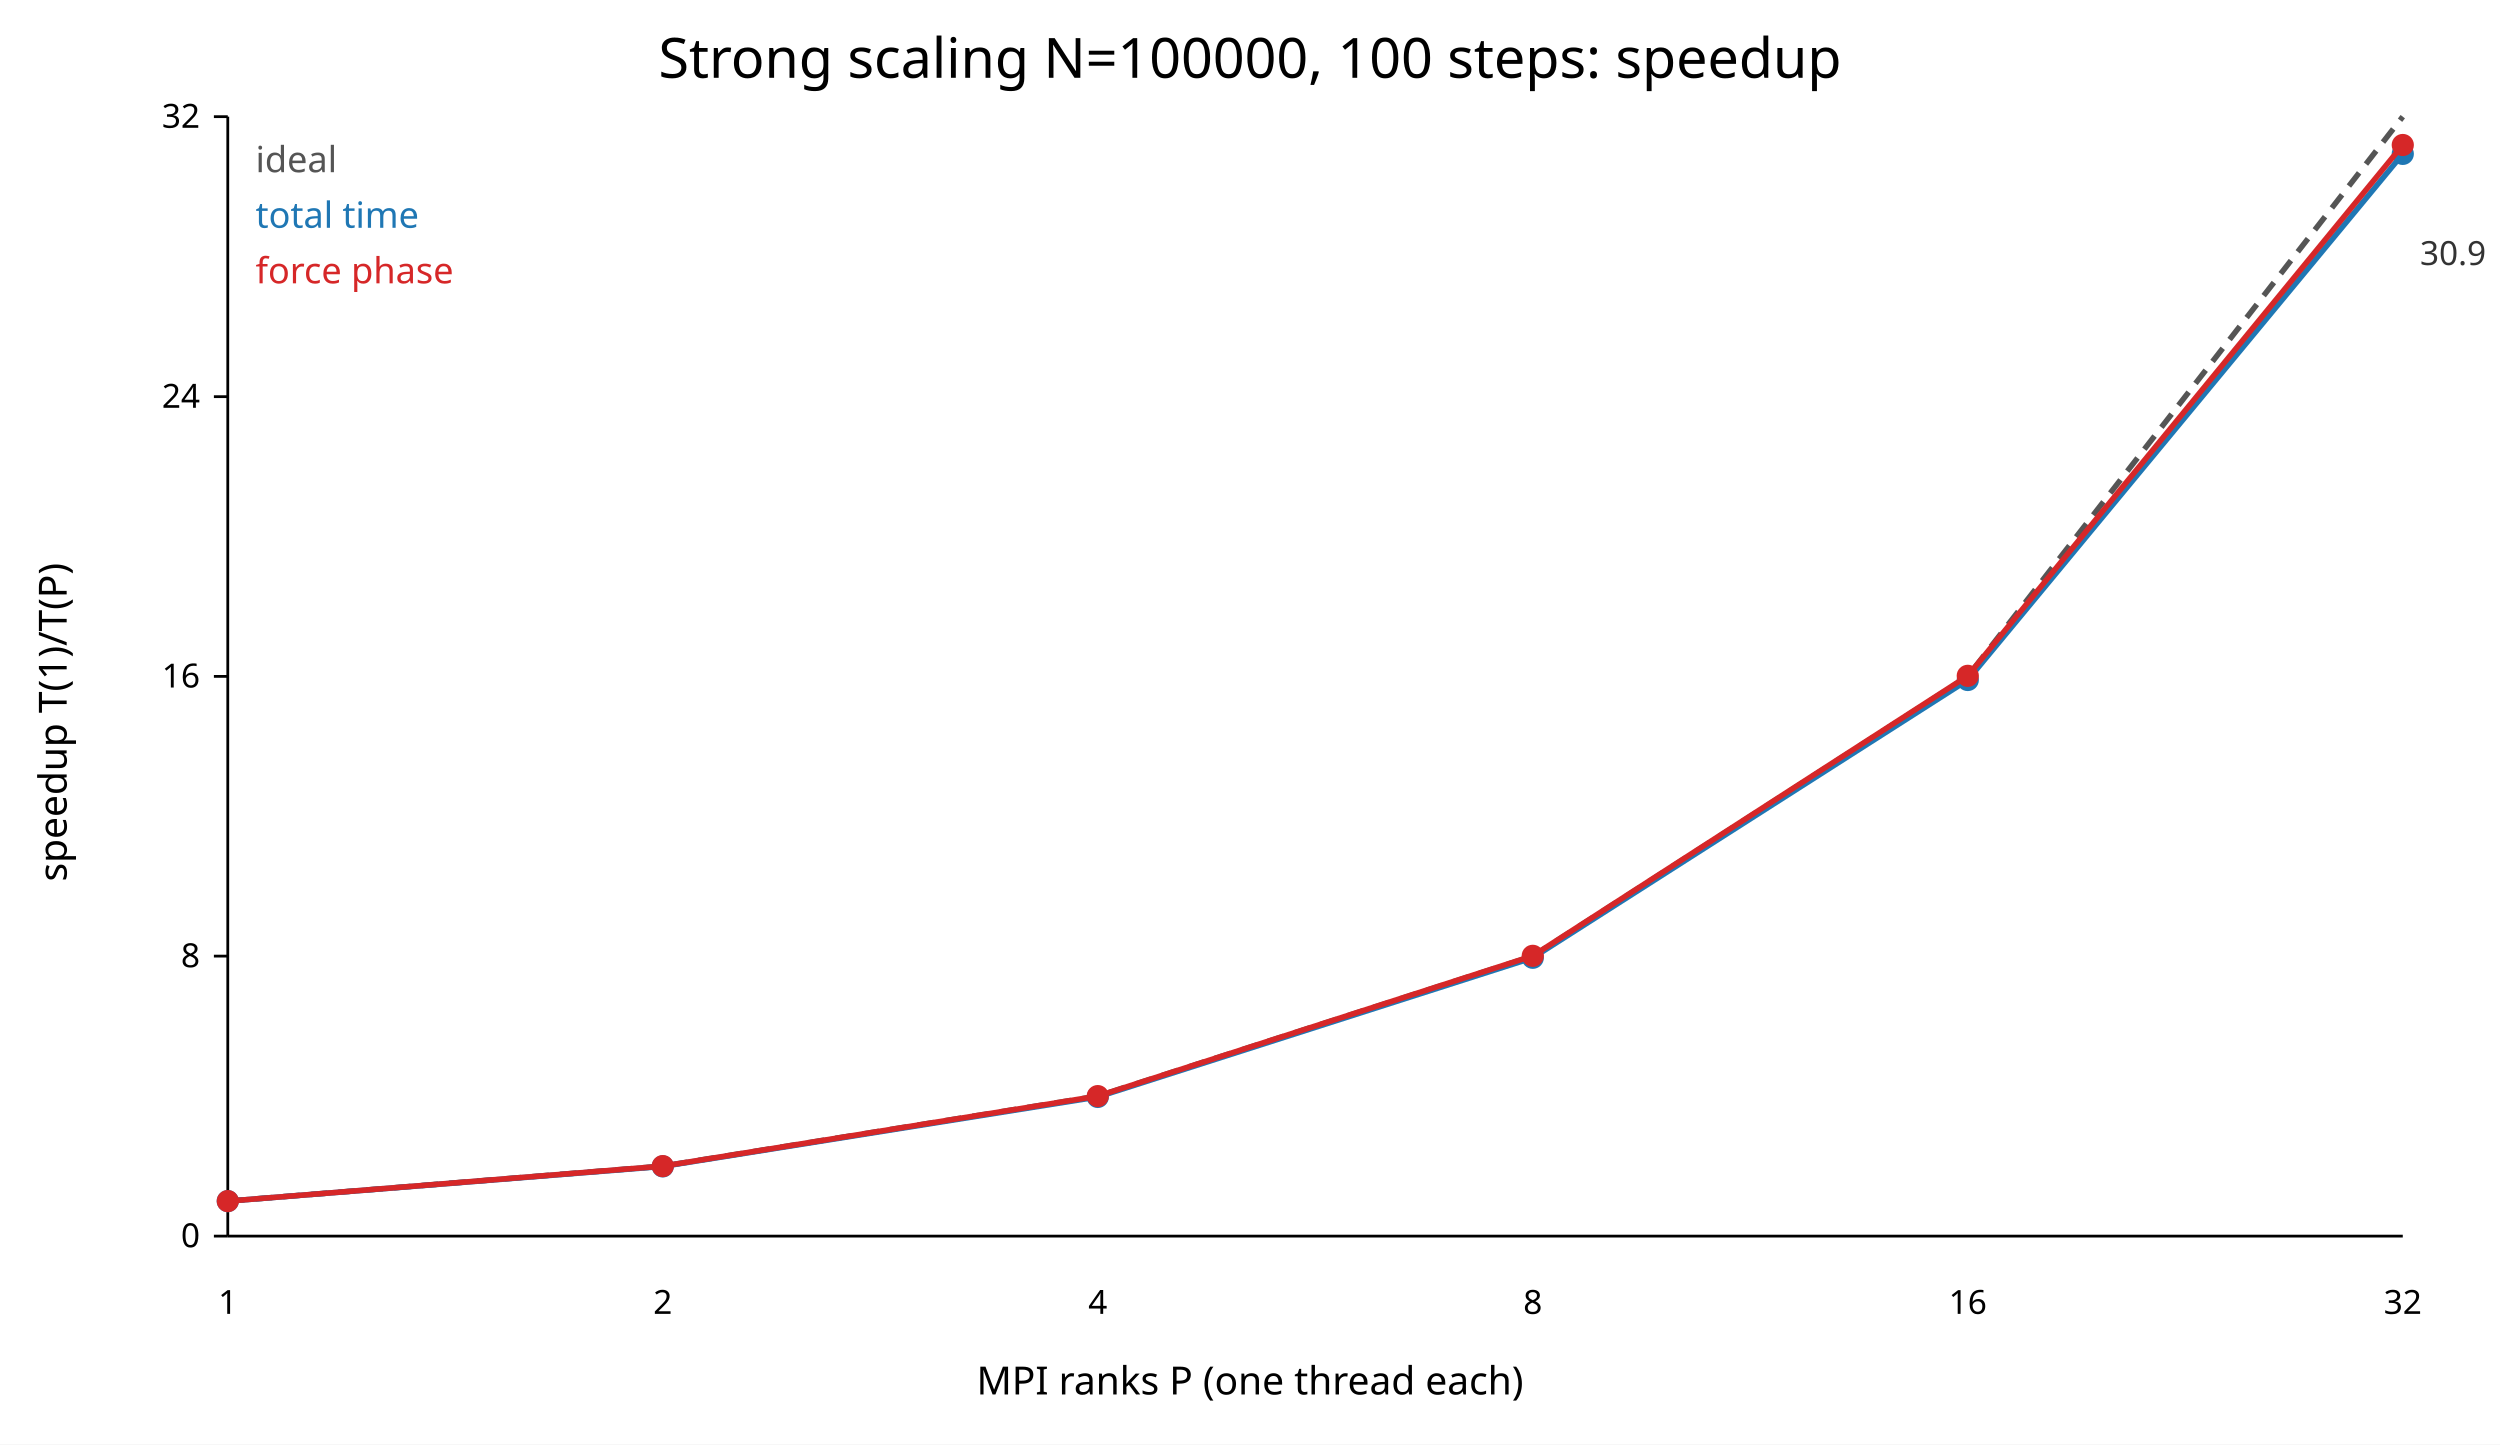
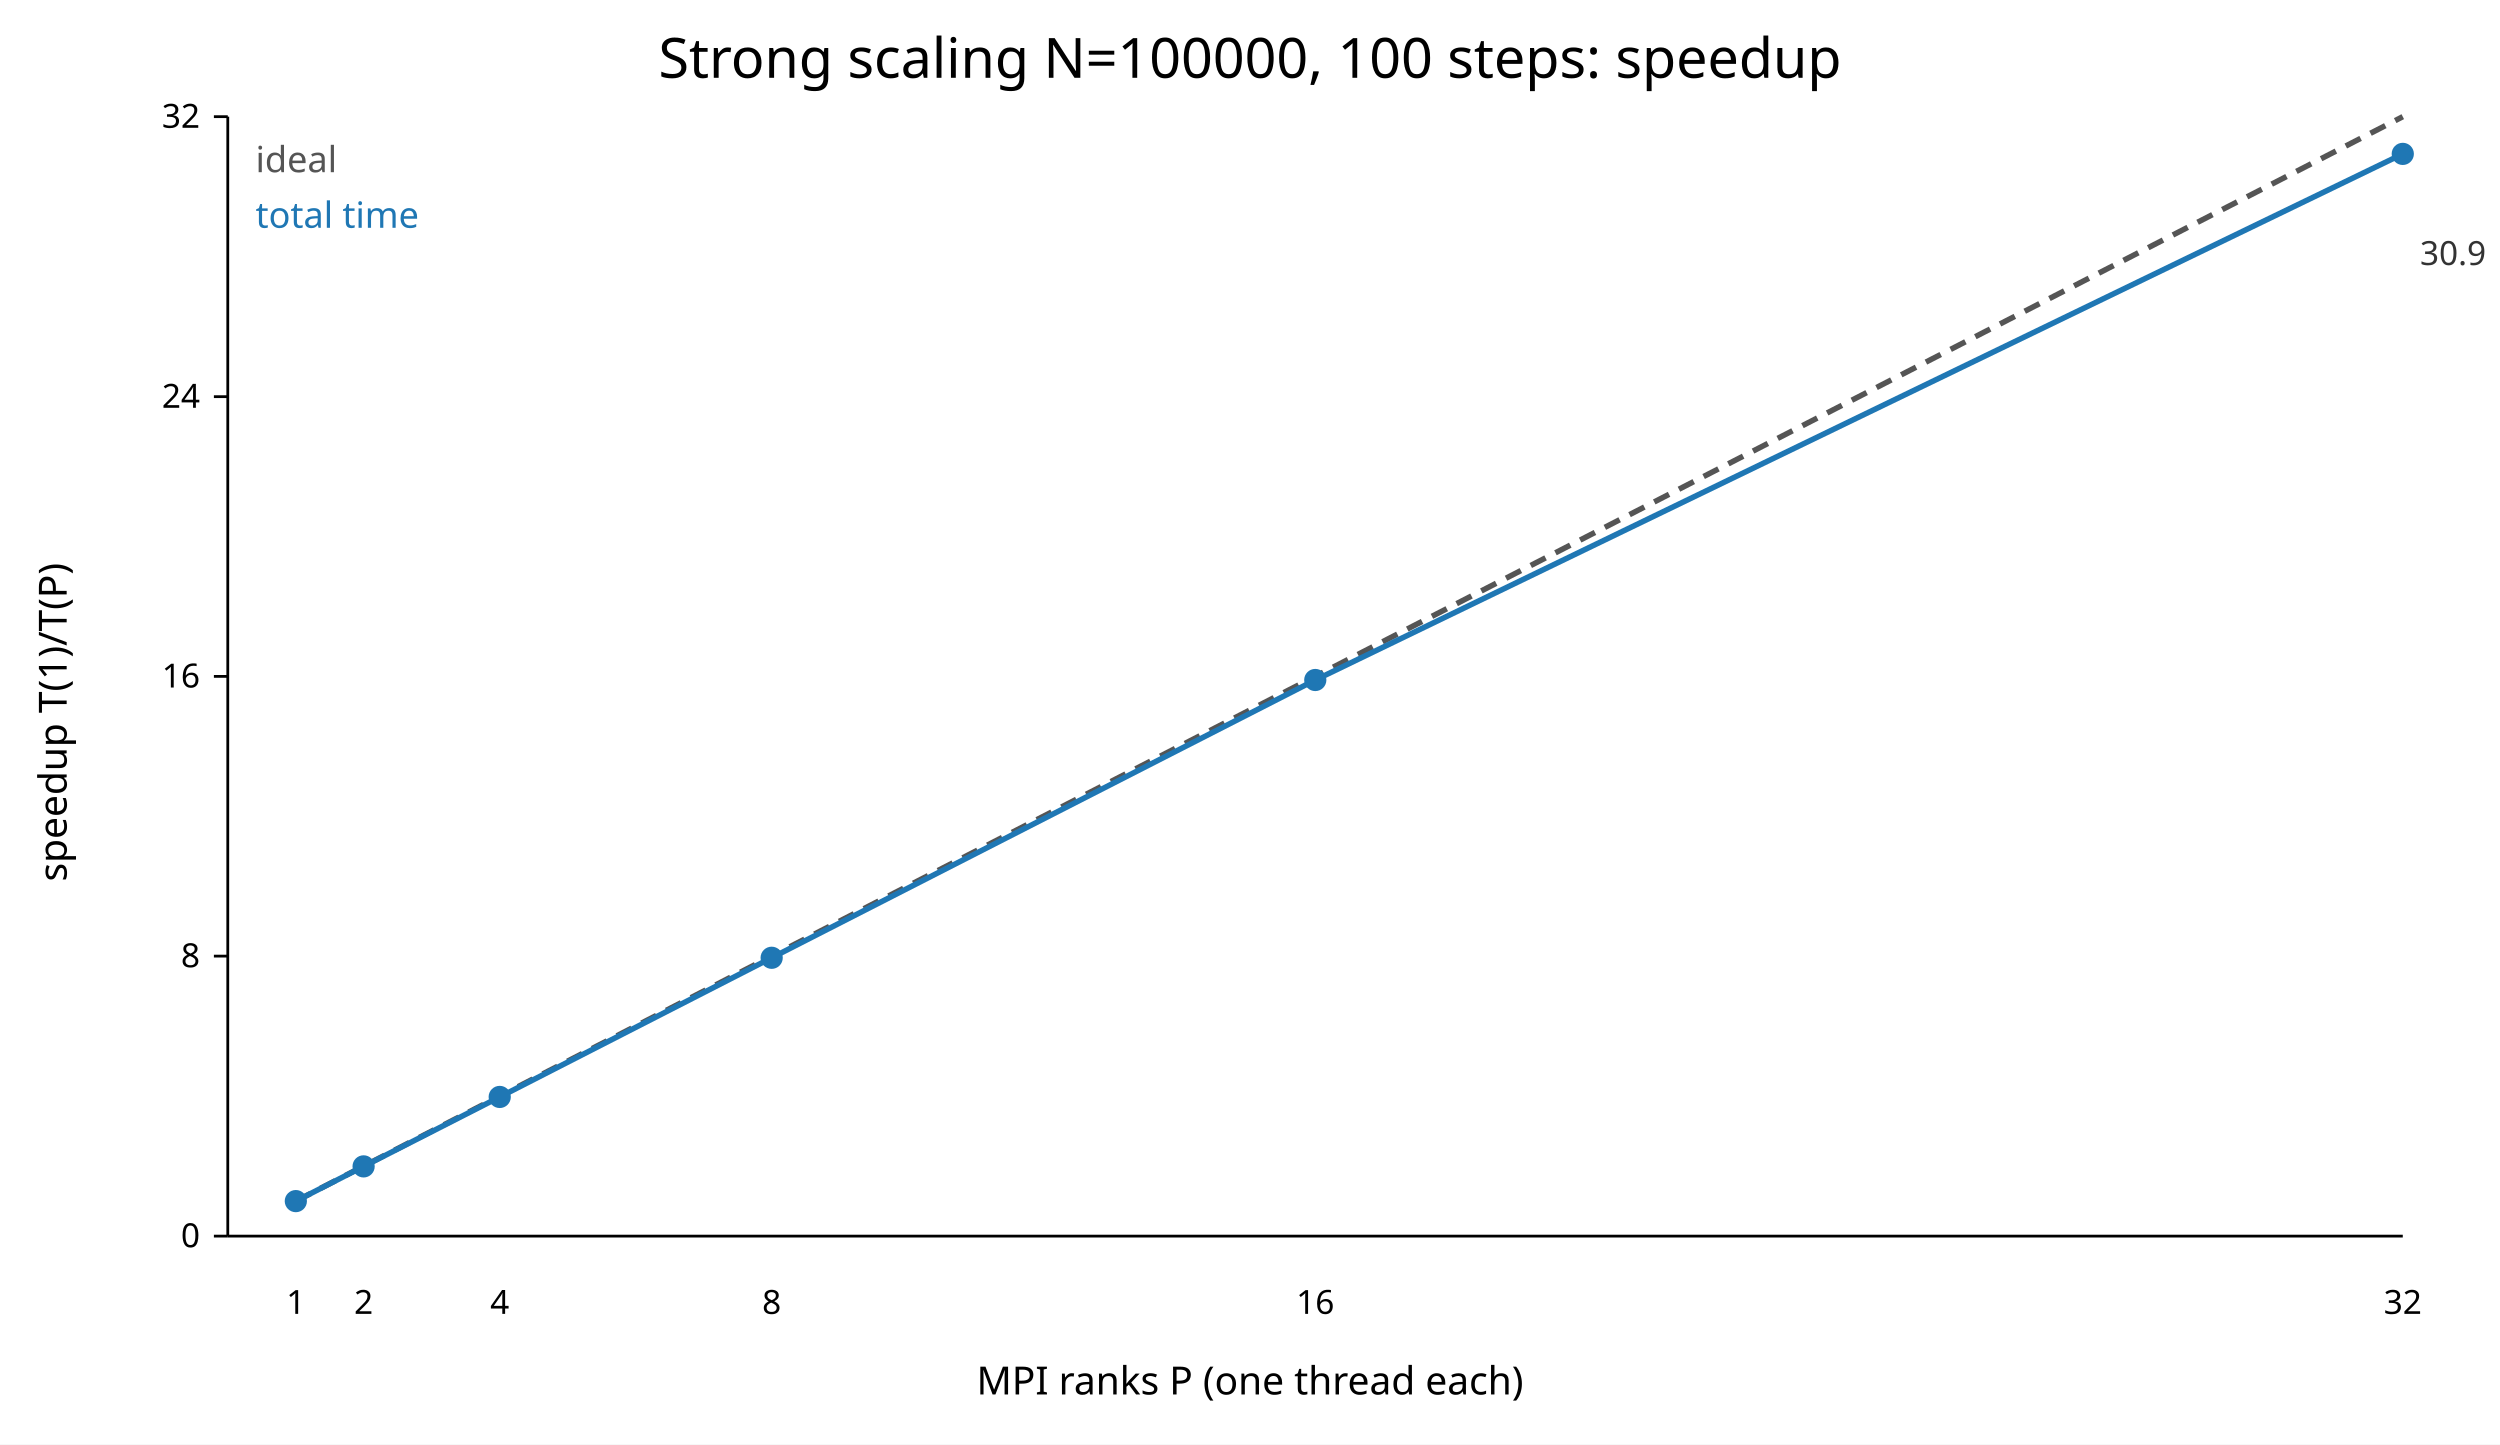
<svg xmlns="http://www.w3.org/2000/svg" width="900" height="520" viewBox="0 0 900 520">
  <rect width="100%" height="100%" fill="white" />
  <text x="450.0" y="28" text-anchor="middle" font-family="sans-serif" font-size="20">Strong scaling N=100000, 100 steps: speedup</text>
  <line x1="82" y1="445" x2="865" y2="445" stroke="black" />
  <line x1="82" y1="42" x2="82" y2="445" stroke="black" />
  <text x="450.0" y="502" text-anchor="middle" font-family="sans-serif" font-size="14">MPI ranks P (one thread each)</text>
  <text transform="translate(24,260.0) rotate(-90)" text-anchor="middle" font-family="sans-serif" font-size="14">speedup T(1)/T(P)</text>
-   <text x="82.0" y="473" text-anchor="middle" font-family="sans-serif" font-size="12">1</text>
-   <text x="238.6" y="473" text-anchor="middle" font-family="sans-serif" font-size="12">2</text>
-   <text x="395.2" y="473" text-anchor="middle" font-family="sans-serif" font-size="12">4</text>
-   <text x="551.8" y="473" text-anchor="middle" font-family="sans-serif" font-size="12">8</text>
-   <text x="708.4" y="473" text-anchor="middle" font-family="sans-serif" font-size="12">16</text>
+   <text x="106.5" y="473" text-anchor="middle" font-family="sans-serif" font-size="12">1</text>
+   <text x="130.9" y="473" text-anchor="middle" font-family="sans-serif" font-size="12">2</text>
+   <text x="179.9" y="473" text-anchor="middle" font-family="sans-serif" font-size="12">4</text>
+   <text x="277.8" y="473" text-anchor="middle" font-family="sans-serif" font-size="12">8</text>
+   <text x="473.5" y="473" text-anchor="middle" font-family="sans-serif" font-size="12">16</text>
  <text x="865.0" y="473" text-anchor="middle" font-family="sans-serif" font-size="12">32</text>
  <line x1="77" y1="445.0" x2="82" y2="445.0" stroke="black" />
  <text x="72" y="449.0" text-anchor="end" font-family="sans-serif" font-size="12">0</text>
  <line x1="77" y1="344.2" x2="82" y2="344.2" stroke="black" />
  <text x="72" y="348.2" text-anchor="end" font-family="sans-serif" font-size="12">8</text>
  <line x1="77" y1="243.5" x2="82" y2="243.5" stroke="black" />
  <text x="72" y="247.5" text-anchor="end" font-family="sans-serif" font-size="12">16</text>
  <line x1="77" y1="142.8" x2="82" y2="142.8" stroke="black" />
  <text x="72" y="146.8" text-anchor="end" font-family="sans-serif" font-size="12">24</text>
  <line x1="77" y1="42.0" x2="82" y2="42.0" stroke="black" />
  <text x="72" y="46.0" text-anchor="end" font-family="sans-serif" font-size="12">32</text>
-   <polyline points="82.0,432.4 238.6,419.8 395.2,394.6 551.8,344.2 708.4,243.5 865.0,42.0" fill="none" stroke="#555" stroke-width="2" stroke-dasharray="6,4" />
+   <polyline points="106.5,432.4 130.9,419.8 179.9,394.6 277.8,344.2 473.5,243.5 865.0,42.0" fill="none" stroke="#555" stroke-width="2" stroke-dasharray="6,4" />
  <text x="92" y="62" text-anchor="start" font-family="sans-serif" font-size="13" fill="#555">ideal</text>
-   <polyline points="82.0,432.4 238.6,419.9 395.2,394.9 551.8,344.8 708.4,244.8 865.0,55.4" fill="none" stroke="#1f77b4" stroke-width="2" />
-   <circle cx="82.0" cy="432.4" r="4" fill="#1f77b4" />
-   <circle cx="238.6" cy="419.9" r="4" fill="#1f77b4" />
-   <circle cx="395.2" cy="394.9" r="4" fill="#1f77b4" />
-   <circle cx="551.8" cy="344.8" r="4" fill="#1f77b4" />
-   <circle cx="708.4" cy="244.8" r="4" fill="#1f77b4" />
+   <polyline points="106.5,432.4 130.9,419.9 179.9,394.9 277.8,344.8 473.5,244.8 865.0,55.4" fill="none" stroke="#1f77b4" stroke-width="2" />
+   <circle cx="106.5" cy="432.4" r="4" fill="#1f77b4" />
+   <circle cx="130.9" cy="419.9" r="4" fill="#1f77b4" />
+   <circle cx="179.9" cy="394.9" r="4" fill="#1f77b4" />
+   <circle cx="277.8" cy="344.8" r="4" fill="#1f77b4" />
+   <circle cx="473.5" cy="244.8" r="4" fill="#1f77b4" />
  <circle cx="865.0" cy="55.4" r="4" fill="#1f77b4" />
  <text x="92" y="82" text-anchor="start" font-family="sans-serif" font-size="13" fill="#1f77b4">total time</text>
-   <polyline points="82.0,432.4 238.6,419.8 395.2,394.6 551.8,344.1 708.4,243.3 865.0,52.2" fill="none" stroke="#d62728" stroke-width="2" />
-   <circle cx="82.0" cy="432.4" r="4" fill="#d62728" />
-   <circle cx="238.6" cy="419.8" r="4" fill="#d62728" />
-   <circle cx="395.2" cy="394.6" r="4" fill="#d62728" />
-   <circle cx="551.8" cy="344.1" r="4" fill="#d62728" />
-   <circle cx="708.4" cy="243.3" r="4" fill="#d62728" />
-   <circle cx="865.0" cy="52.2" r="4" fill="#d62728" />
-   <text x="92" y="102" text-anchor="start" font-family="sans-serif" font-size="13" fill="#d62728">force phase</text>
  <text x="895.0" y="95.4" text-anchor="end" font-family="sans-serif" font-size="12" fill="#333">30.9</text>
</svg>
